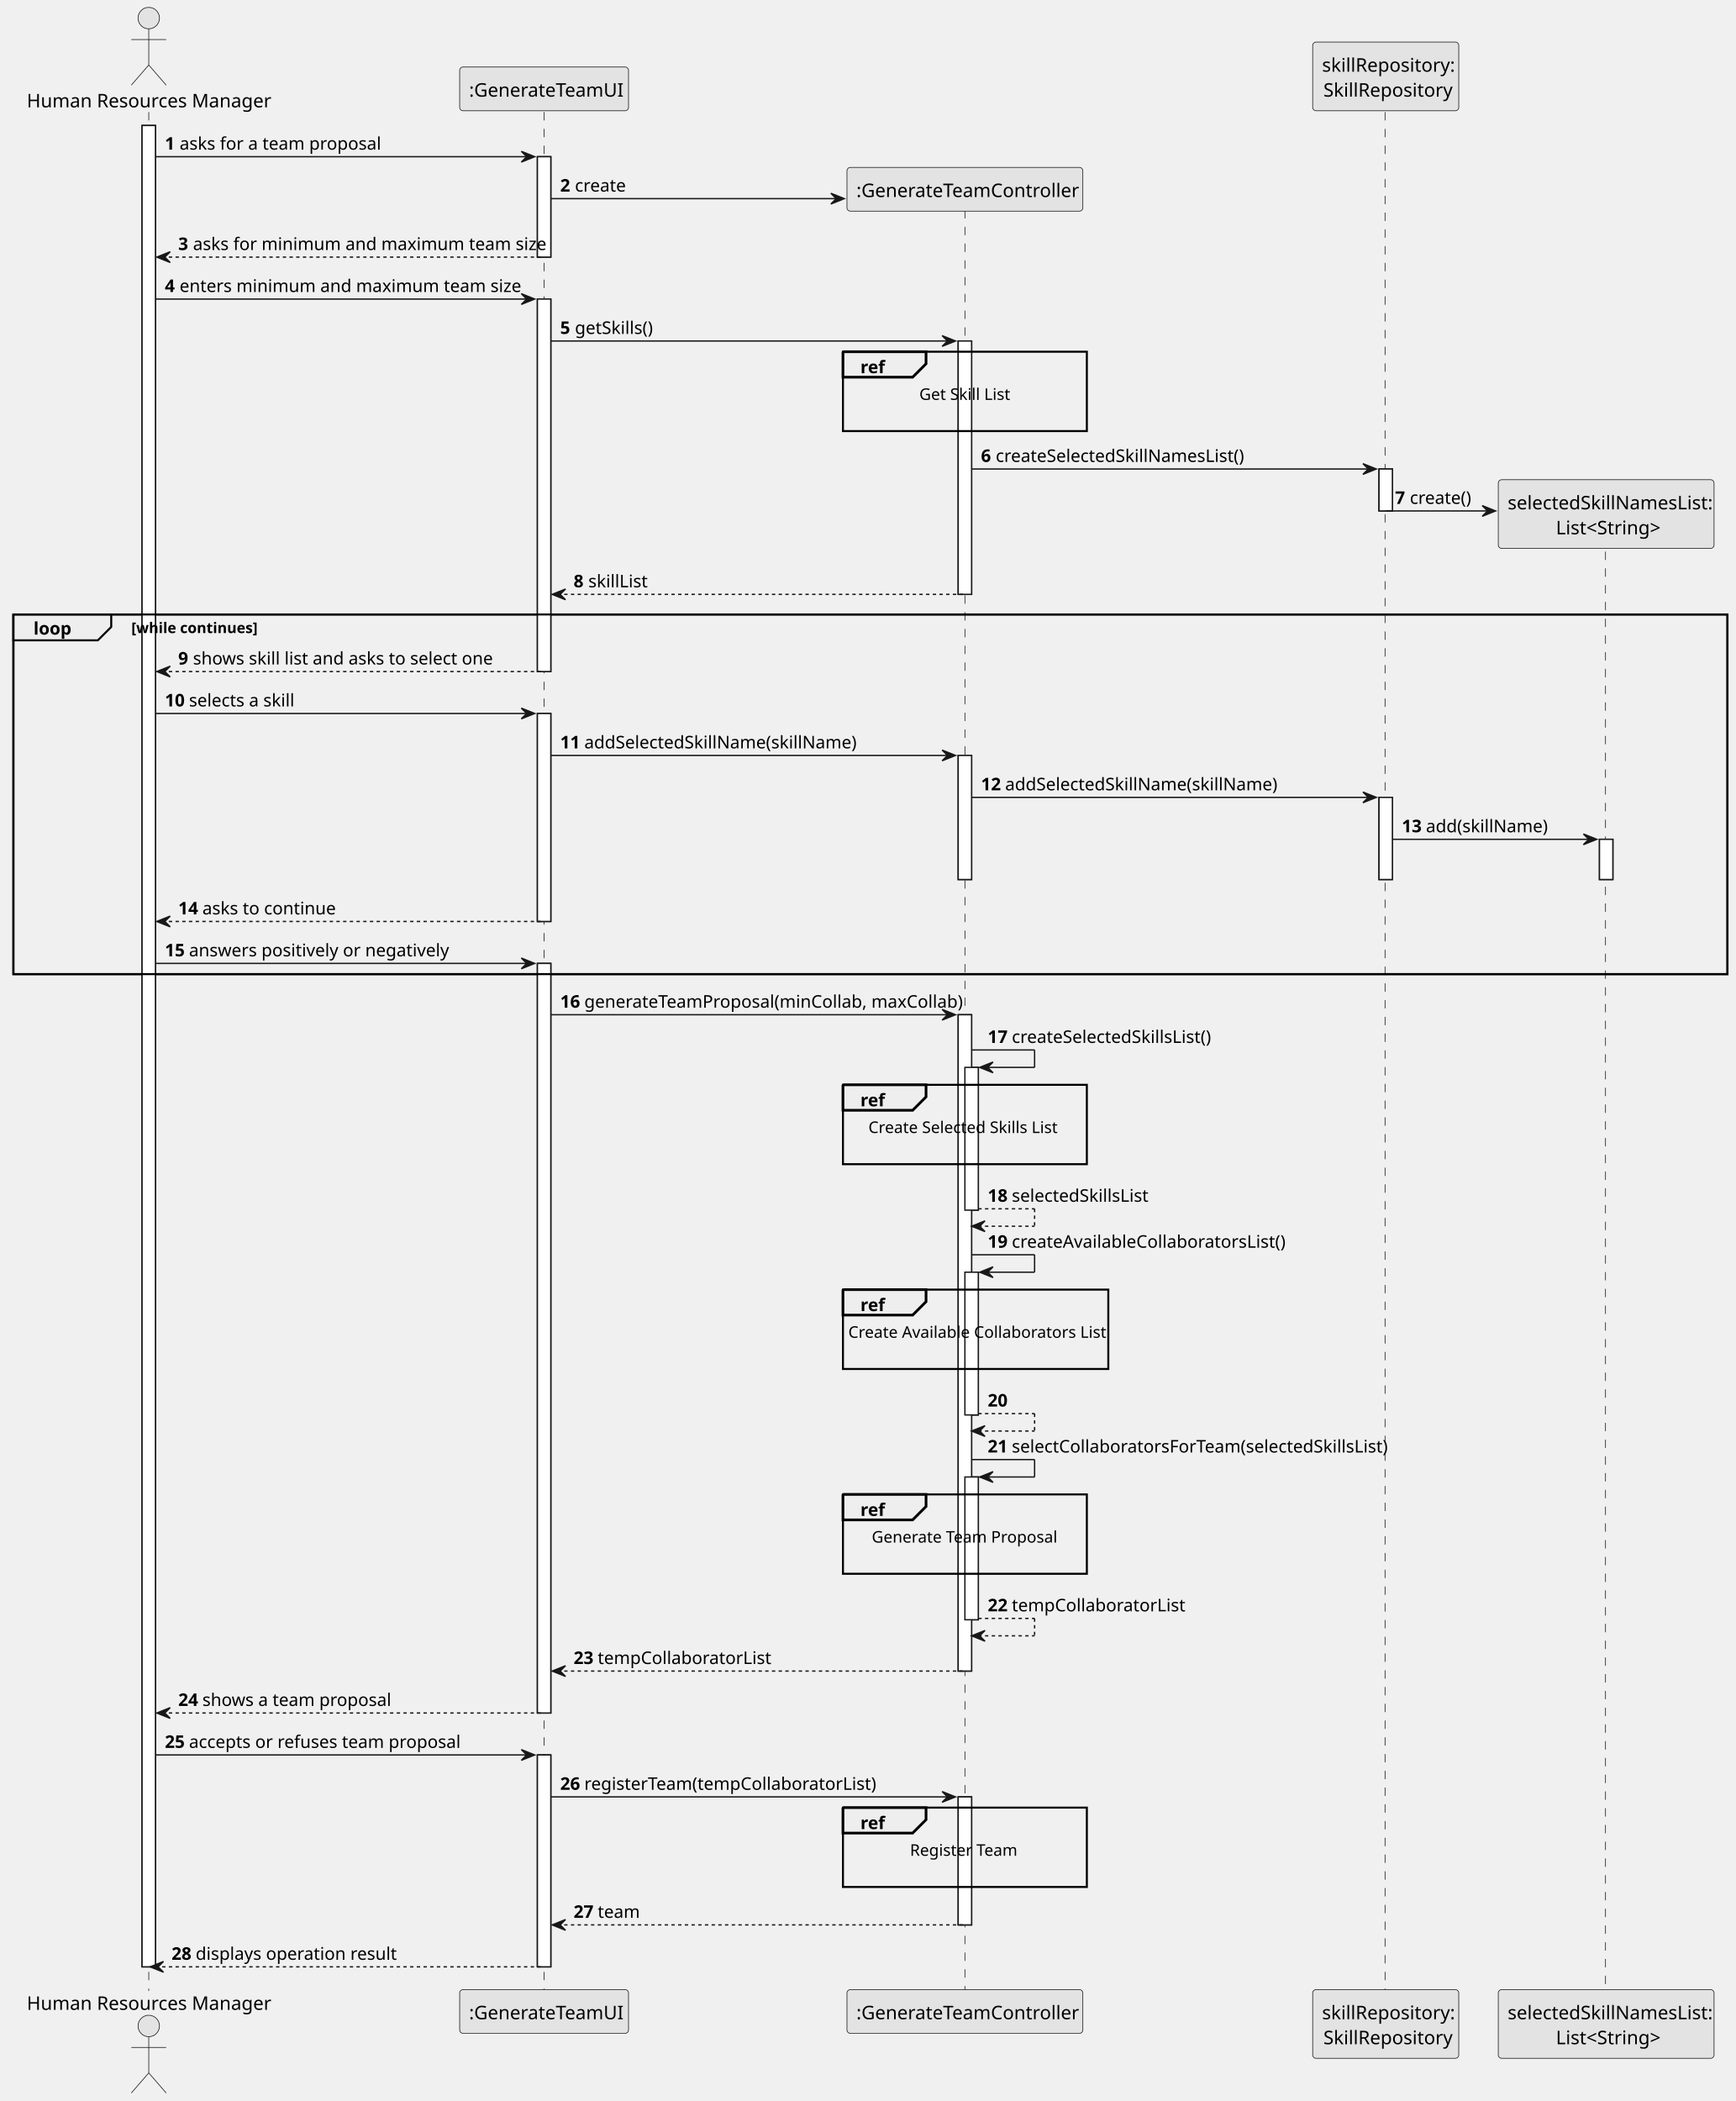
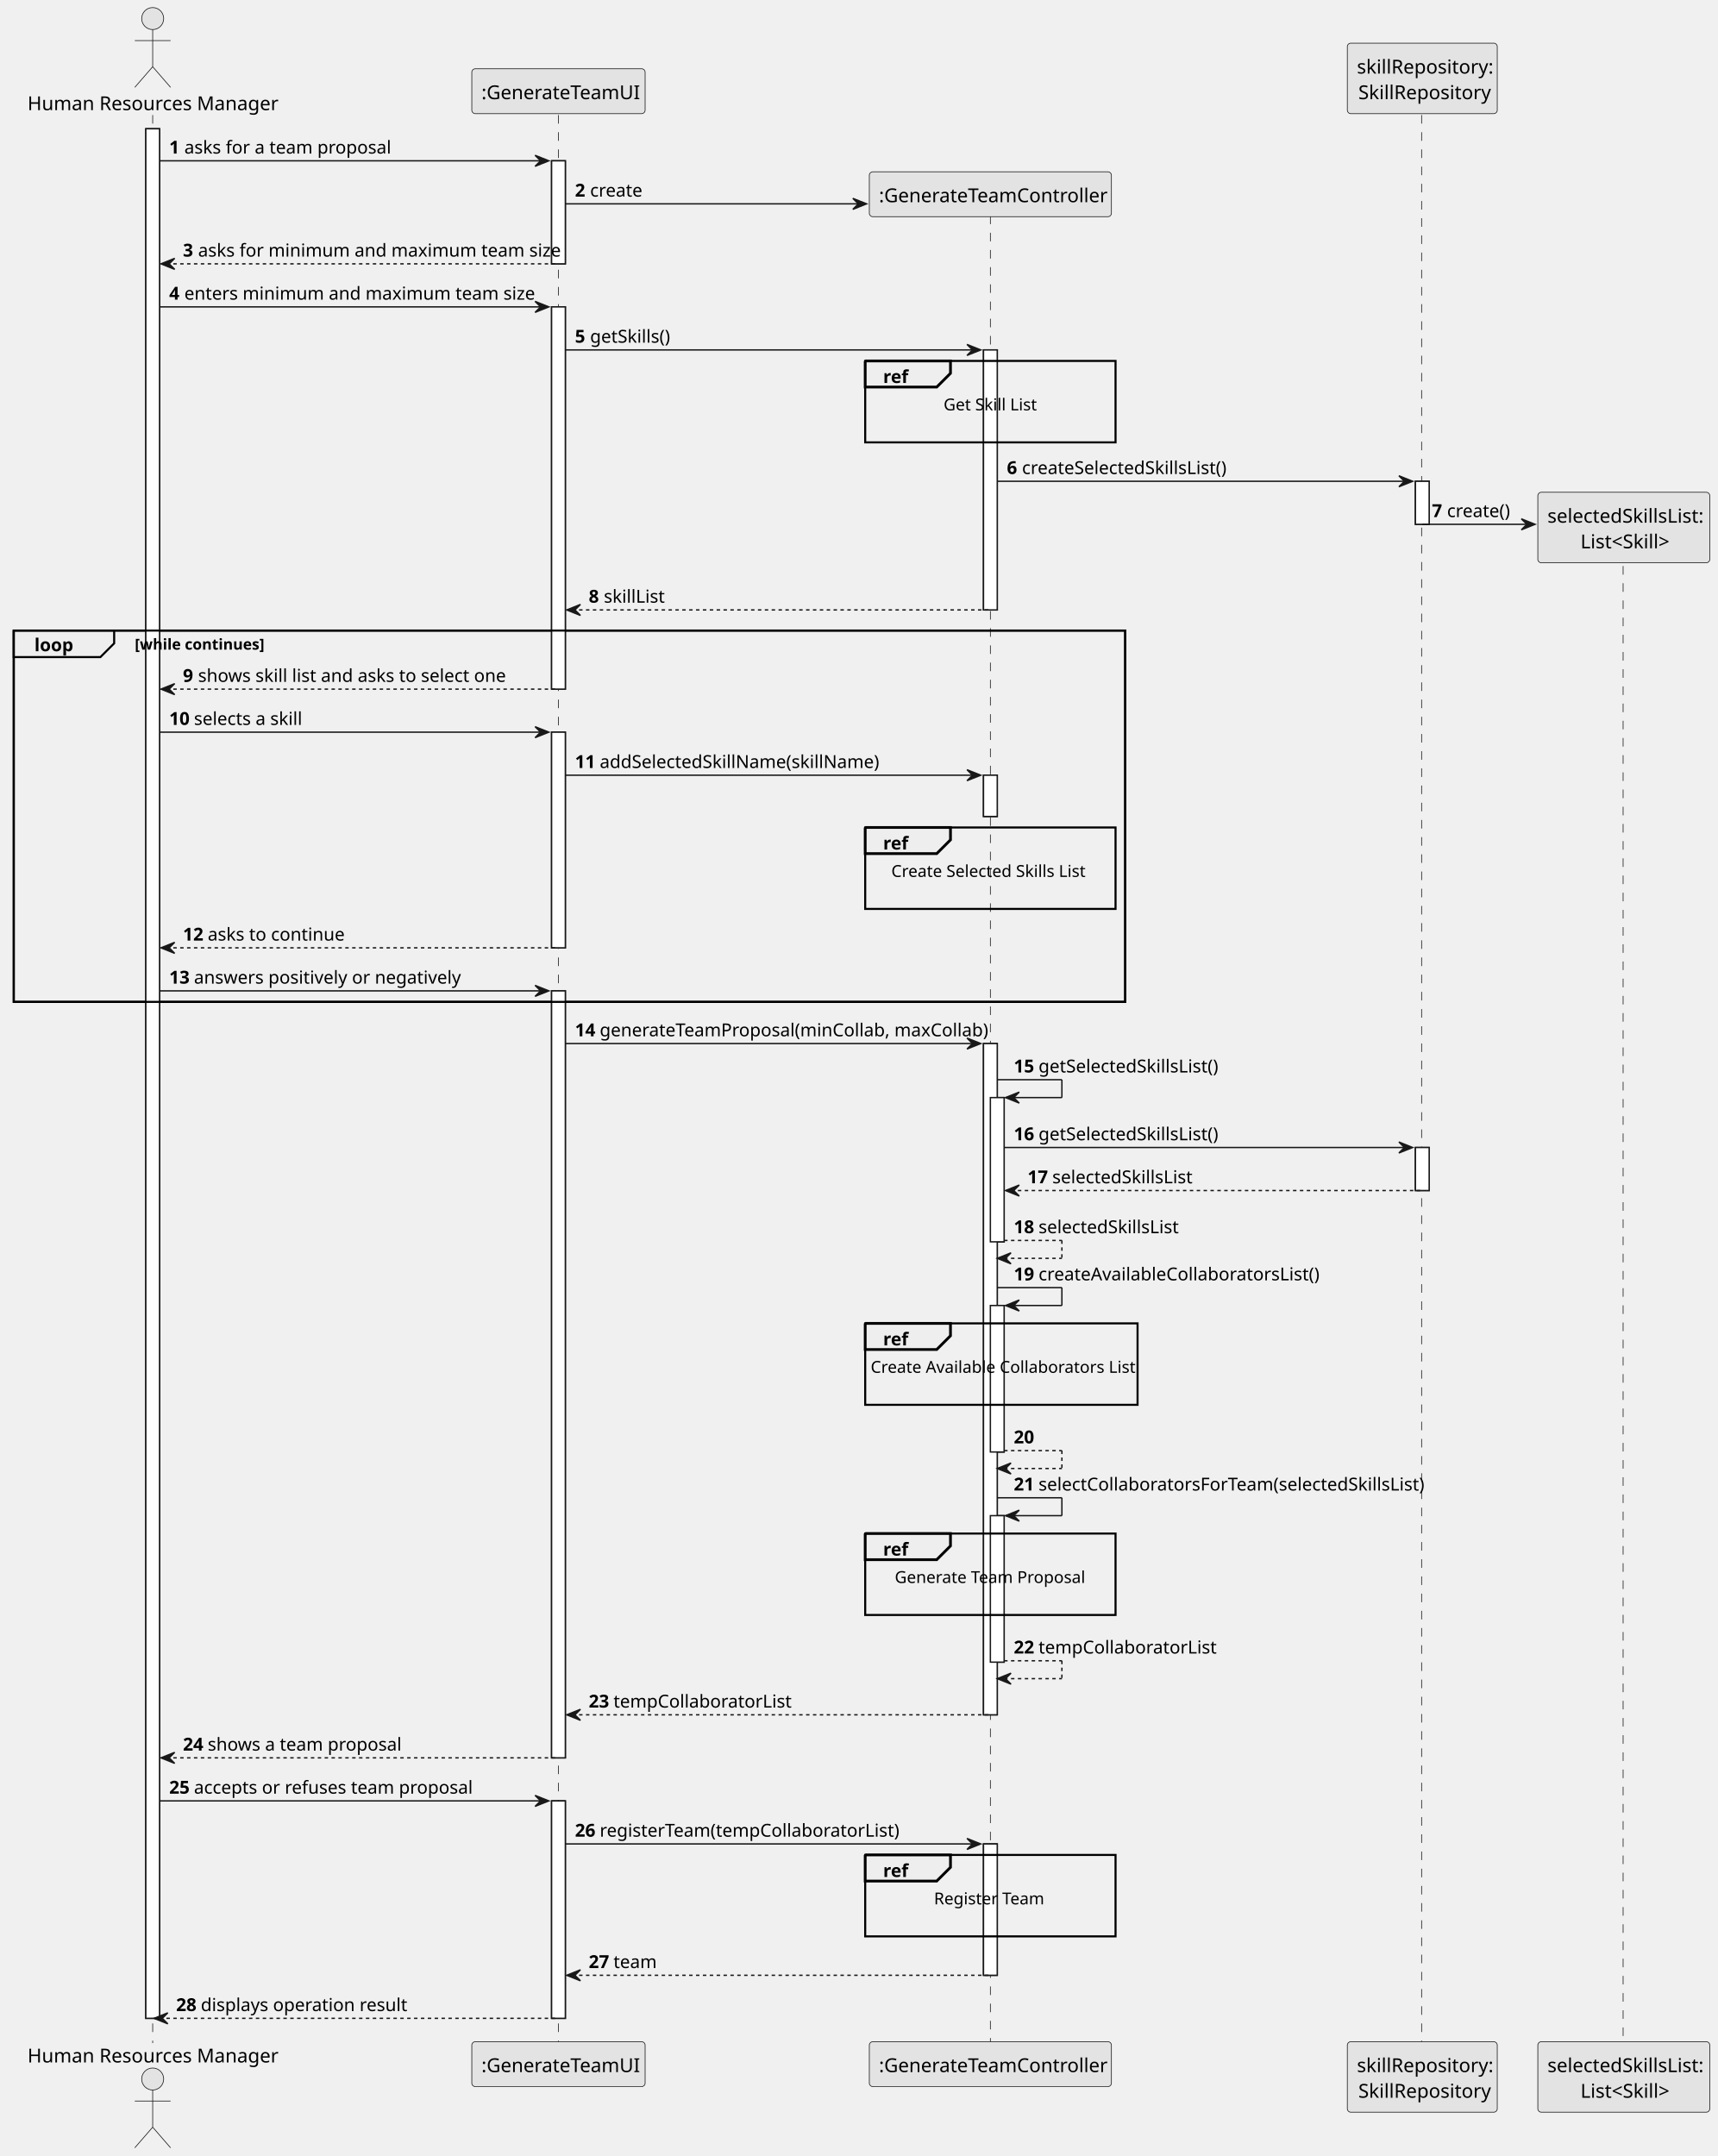
- <svg xmlns="http://www.w3.org/2000/svg" contentStyleType="text/css" height="1254.4px" preserveAspectRatio="none" style="width:1036px;height:1254px;background:#FFFFFF;" version="1.1" viewBox="0 0 1036 1254" width="1036px" zoomAndPan="magnify">
+ <svg xmlns="http://www.w3.org/2000/svg" contentStyleType="text/css" height="1254.4px" preserveAspectRatio="none" style="width:999px;height:1254px;background:#FFFFFF;" version="1.1" viewBox="0 0 999 1254" width="999.2px" zoomAndPan="magnify">
  <defs />
  <g>
    <rect fill="#FFFFFF" height="1099.028" style="stroke:#181818;stroke-width:0.8;" width="8" x="84.8" y="74.897" />
    <rect fill="#FFFFFF" height="59.93" style="stroke:#181818;stroke-width:0.8;" width="8" x="320.8" y="93.53" />
    <rect fill="#FFFFFF" height="222.328" style="stroke:#181818;stroke-width:0.8;" width="8" x="320.8" y="178.492" />
-     <rect fill="#FFFFFF" height="124.131" style="stroke:#181818;stroke-width:0.8;" width="8" x="320.8" y="425.853" />
-     <rect fill="#FFFFFF" height="447.406" style="stroke:#181818;stroke-width:0.8;" width="8" x="320.8" y="575.017" />
+     <rect fill="#FFFFFF" height="125.436" style="stroke:#181818;stroke-width:0.8;" width="8" x="320.8" y="425.853" />
+     <rect fill="#FFFFFF" height="446.102" style="stroke:#181818;stroke-width:0.8;" width="8" x="320.8" y="576.322" />
    <rect fill="#FFFFFF" height="126.469" style="stroke:#181818;stroke-width:0.8;" width="8" x="320.8" y="1047.456" />
    <rect fill="#FFFFFF" height="151.23" style="stroke:#181818;stroke-width:0.8;" width="8" x="572" y="203.525" />
-     <rect fill="#FFFFFF" height="74.066" style="stroke:#181818;stroke-width:0.8;" width="8" x="572" y="450.886" />
-     <rect fill="#FFFFFF" height="391.741" style="stroke:#181818;stroke-width:0.8;" width="8" x="572" y="605.65" />
-     <rect fill="#FFFFFF" height="85.203" style="stroke:#181818;stroke-width:0.8;" width="8" x="576" y="637.083" />
+     <rect fill="#FFFFFF" height="24" style="stroke:#181818;stroke-width:0.8;" width="8" x="572" y="450.886" />
+     <rect fill="#FFFFFF" height="390.436" style="stroke:#181818;stroke-width:0.8;" width="8" x="572" y="606.955" />
+     <rect fill="#FFFFFF" height="83.898" style="stroke:#181818;stroke-width:0.8;" width="8" x="576" y="638.388" />
    <rect fill="#FFFFFF" height="85.203" style="stroke:#181818;stroke-width:0.8;" width="8" x="576" y="759.319" />
    <rect fill="#FFFFFF" height="85.203" style="stroke:#181818;stroke-width:0.8;" width="8" x="576" y="881.555" />
    <rect fill="#FFFFFF" height="76.403" style="stroke:#181818;stroke-width:0.8;" width="8" x="572" y="1072.489" />
    <rect fill="#FFFFFF" height="25.033" style="stroke:#181818;stroke-width:0.8;" width="8" x="823.2" y="279.928" />
-     <rect fill="#FFFFFF" height="49.033" style="stroke:#181818;stroke-width:0.8;" width="8" x="823.2" y="475.919" />
-     <rect fill="#FFFFFF" height="24" style="stroke:#181818;stroke-width:0.8;" width="8" x="954.8" y="500.952" />
-     <rect fill="none" height="214.662" style="stroke:#000000;stroke-width:1.2;" width="1023.2" x="8" y="366.755" />
+     <rect fill="#FFFFFF" height="25.033" style="stroke:#181818;stroke-width:0.8;" width="8" x="823.2" y="667.42" />
+     <rect fill="none" height="215.967" style="stroke:#000000;stroke-width:1.2;" width="646.4" x="8" y="366.755" />
    <line style="stroke:#181818;stroke-width:0.4;stroke-dasharray:5.0,5.0;" x1="88.8" x2="88.8" y1="66.897" y2="1188.325" />
    <line style="stroke:#181818;stroke-width:0.4;stroke-dasharray:5.0,5.0;" x1="324.8" x2="324.8" y1="66.897" y2="1188.325" />
    <line style="stroke:#181818;stroke-width:0.4;stroke-dasharray:5.0,5.0;" x1="576" x2="576" y1="125.378" y2="1188.325" />
    <line style="stroke:#181818;stroke-width:0.4;stroke-dasharray:5.0,5.0;" x1="826.8" x2="826.8" y1="66.897" y2="1188.325" />
-     <line style="stroke:#181818;stroke-width:0.4;stroke-dasharray:5.0,5.0;" x1="958.4" x2="958.4" y1="319.225" y2="1188.325" />
+     <line style="stroke:#181818;stroke-width:0.4;stroke-dasharray:5.0,5.0;" x1="944" x2="944" y1="319.225" y2="1188.325" />
    <text fill="#000000" font-family="sans-serif" font-size="11.2" lengthAdjust="spacing" textLength="140.8" x="16" y="64.086">Human Resources Manager</text>
    <ellipse cx="88.8" cy="10.8" fill="#E3E3E3" rx="6.4" ry="6.4" style="stroke:#181818;stroke-width:0.4;" />
    <path d="M88.8,17.2 L88.8,38.8 M78.4,23.6 L99.2,23.6 M88.8,38.8 L78.4,50.8 M88.8,38.8 L99.2,50.8 " fill="none" style="stroke:#181818;stroke-width:0.4;" />
    <text fill="#000000" font-family="sans-serif" font-size="11.2" lengthAdjust="spacing" textLength="140.8" x="16" y="1199.611">Human Resources Manager</text>
    <ellipse cx="88.8" cy="1209.222" fill="#E3E3E3" rx="6.4" ry="6.4" style="stroke:#181818;stroke-width:0.4;" />
    <path d="M88.8,1215.622 L88.8,1237.222 M78.4,1222.022 L99.2,1222.022 M88.8,1237.222 L78.4,1249.222 M88.8,1237.222 L99.2,1249.222 " fill="none" style="stroke:#181818;stroke-width:0.4;" />
    <rect fill="#E3E3E3" height="26.097" rx="2" ry="2" style="stroke:#181818;stroke-width:0.4;" width="100.8" x="274.4" y="40" />
    <text fill="#000000" font-family="sans-serif" font-size="11.2" lengthAdjust="spacing" textLength="89.6" x="280" y="57.686">:GenerateTeamUI</text>
    <rect fill="#E3E3E3" height="26.097" rx="2" ry="2" style="stroke:#181818;stroke-width:0.4;" width="100.8" x="274.4" y="1187.525" />
    <text fill="#000000" font-family="sans-serif" font-size="11.2" lengthAdjust="spacing" textLength="89.6" x="280" y="1205.211">:GenerateTeamUI</text>
    <rect fill="#E3E3E3" height="26.097" rx="2" ry="2" style="stroke:#181818;stroke-width:0.4;" width="140.8" x="505.6" y="1187.525" />
    <text fill="#000000" font-family="sans-serif" font-size="11.2" lengthAdjust="spacing" textLength="129.6" x="511.2" y="1205.211">:GenerateTeamController</text>
    <rect fill="#E3E3E3" height="40.994" rx="2" ry="2" style="stroke:#181818;stroke-width:0.4;" width="87.2" x="783.6" y="25.103" />
    <text fill="#000000" font-family="sans-serif" font-size="11.2" lengthAdjust="spacing" textLength="76" x="789.2" y="42.789">skillRepository:</text>
    <text fill="#000000" font-family="sans-serif" font-size="11.2" lengthAdjust="spacing" textLength="74.4" x="790" y="57.686">SkillRepository</text>
    <rect fill="#E3E3E3" height="40.994" rx="2" ry="2" style="stroke:#181818;stroke-width:0.4;" width="87.2" x="783.6" y="1187.525" />
    <text fill="#000000" font-family="sans-serif" font-size="11.2" lengthAdjust="spacing" textLength="76" x="789.2" y="1205.211">skillRepository:</text>
    <text fill="#000000" font-family="sans-serif" font-size="11.2" lengthAdjust="spacing" textLength="74.4" x="790" y="1220.108">SkillRepository</text>
-     <rect fill="#E3E3E3" height="40.994" rx="2" ry="2" style="stroke:#181818;stroke-width:0.4;" width="128.8" x="894.4" y="1187.525" />
-     <text fill="#000000" font-family="sans-serif" font-size="11.2" lengthAdjust="spacing" textLength="117.6" x="900" y="1205.211">selectedSkillNamesList:</text>
-     <text fill="#000000" font-family="sans-serif" font-size="11.2" lengthAdjust="spacing" textLength="60" x="928.8" y="1220.108">List&lt;String&gt;</text>
+     <rect fill="#E3E3E3" height="40.994" rx="2" ry="2" style="stroke:#181818;stroke-width:0.4;" width="100" x="894.4" y="1187.525" />
+     <text fill="#000000" font-family="sans-serif" font-size="11.2" lengthAdjust="spacing" textLength="88.8" x="900" y="1205.211">selectedSkillsList:</text>
+     <text fill="#000000" font-family="sans-serif" font-size="11.2" lengthAdjust="spacing" textLength="50.4" x="919.2" y="1220.108">List&lt;Skill&gt;</text>
    <rect fill="#FFFFFF" height="1099.028" style="stroke:#181818;stroke-width:0.8;" width="8" x="84.8" y="74.897" />
    <rect fill="#FFFFFF" height="59.93" style="stroke:#181818;stroke-width:0.8;" width="8" x="320.8" y="93.53" />
    <rect fill="#FFFFFF" height="222.328" style="stroke:#181818;stroke-width:0.8;" width="8" x="320.8" y="178.492" />
-     <rect fill="#FFFFFF" height="124.131" style="stroke:#181818;stroke-width:0.8;" width="8" x="320.8" y="425.853" />
-     <rect fill="#FFFFFF" height="447.406" style="stroke:#181818;stroke-width:0.8;" width="8" x="320.8" y="575.017" />
+     <rect fill="#FFFFFF" height="125.436" style="stroke:#181818;stroke-width:0.8;" width="8" x="320.8" y="425.853" />
+     <rect fill="#FFFFFF" height="446.102" style="stroke:#181818;stroke-width:0.8;" width="8" x="320.8" y="576.322" />
    <rect fill="#FFFFFF" height="126.469" style="stroke:#181818;stroke-width:0.8;" width="8" x="320.8" y="1047.456" />
    <rect fill="#FFFFFF" height="151.23" style="stroke:#181818;stroke-width:0.8;" width="8" x="572" y="203.525" />
-     <rect fill="#FFFFFF" height="74.066" style="stroke:#181818;stroke-width:0.8;" width="8" x="572" y="450.886" />
-     <rect fill="#FFFFFF" height="391.741" style="stroke:#181818;stroke-width:0.8;" width="8" x="572" y="605.65" />
-     <rect fill="#FFFFFF" height="85.203" style="stroke:#181818;stroke-width:0.8;" width="8" x="576" y="637.083" />
+     <rect fill="#FFFFFF" height="24" style="stroke:#181818;stroke-width:0.8;" width="8" x="572" y="450.886" />
+     <rect fill="#FFFFFF" height="390.436" style="stroke:#181818;stroke-width:0.8;" width="8" x="572" y="606.955" />
+     <rect fill="#FFFFFF" height="83.898" style="stroke:#181818;stroke-width:0.8;" width="8" x="576" y="638.388" />
    <rect fill="#FFFFFF" height="85.203" style="stroke:#181818;stroke-width:0.8;" width="8" x="576" y="759.319" />
    <rect fill="#FFFFFF" height="85.203" style="stroke:#181818;stroke-width:0.8;" width="8" x="576" y="881.555" />
    <rect fill="#FFFFFF" height="76.403" style="stroke:#181818;stroke-width:0.8;" width="8" x="572" y="1072.489" />
    <rect fill="#FFFFFF" height="25.033" style="stroke:#181818;stroke-width:0.8;" width="8" x="823.2" y="279.928" />
-     <rect fill="#FFFFFF" height="49.033" style="stroke:#181818;stroke-width:0.8;" width="8" x="823.2" y="475.919" />
-     <rect fill="#FFFFFF" height="24" style="stroke:#181818;stroke-width:0.8;" width="8" x="954.8" y="500.952" />
+     <rect fill="#FFFFFF" height="25.033" style="stroke:#181818;stroke-width:0.8;" width="8" x="823.2" y="667.42" />
    <polygon fill="#181818" points="311.2,90.33,319.2,93.53,311.2,96.73,314.4,93.53" style="stroke:#181818;stroke-width:0.8;" />
    <line style="stroke:#181818;stroke-width:0.8;" x1="92.8" x2="316" y1="93.53" y2="93.53" />
    <text fill="#000000" font-family="sans-serif" font-size="10.4" font-weight="bold" lengthAdjust="spacing" textLength="5.6" x="98.4" y="89.32">1</text>
    <text fill="#000000" font-family="sans-serif" font-size="10.4" lengthAdjust="spacing" textLength="114.4" x="107.2" y="89.32">asks for a team proposal</text>
    <polygon fill="#181818" points="496,115.362,504,118.562,496,121.763,499.2,118.562" style="stroke:#181818;stroke-width:0.8;" />
    <line style="stroke:#181818;stroke-width:0.8;" x1="328.8" x2="500.8" y1="118.562" y2="118.562" />
    <text fill="#000000" font-family="sans-serif" font-size="10.4" font-weight="bold" lengthAdjust="spacing" textLength="5.6" x="334.4" y="114.352">2</text>
    <text fill="#000000" font-family="sans-serif" font-size="10.4" lengthAdjust="spacing" textLength="28.8" x="343.2" y="114.352">create</text>
    <rect fill="#E3E3E3" height="26.097" rx="2" ry="2" style="stroke:#181818;stroke-width:0.4;" width="140.8" x="505.6" y="99.93" />
    <text fill="#000000" font-family="sans-serif" font-size="11.2" lengthAdjust="spacing" textLength="129.6" x="511.2" y="117.616">:GenerateTeamController</text>
    <polygon fill="#181818" points="101.6,150.259,93.6,153.459,101.6,156.659,98.4,153.459" style="stroke:#181818;stroke-width:0.8;" />
    <line style="stroke:#181818;stroke-width:0.8;stroke-dasharray:2.0,2.0;" x1="96.8" x2="324" y1="153.459" y2="153.459" />
    <text fill="#000000" font-family="sans-serif" font-size="10.4" font-weight="bold" lengthAdjust="spacing" textLength="5.6" x="106.4" y="149.249">3</text>
    <text fill="#000000" font-family="sans-serif" font-size="10.4" lengthAdjust="spacing" textLength="200" x="115.2" y="149.249">asks for minimum and maximum team size</text>
    <polygon fill="#181818" points="311.2,175.292,319.2,178.492,311.2,181.692,314.4,178.492" style="stroke:#181818;stroke-width:0.8;" />
    <line style="stroke:#181818;stroke-width:0.8;" x1="92.8" x2="316" y1="178.492" y2="178.492" />
    <text fill="#000000" font-family="sans-serif" font-size="10.4" font-weight="bold" lengthAdjust="spacing" textLength="5.6" x="98.4" y="174.282">4</text>
    <text fill="#000000" font-family="sans-serif" font-size="10.4" lengthAdjust="spacing" textLength="192" x="107.2" y="174.282">enters minimum and maximum team size</text>
    <polygon fill="#181818" points="562.4,200.325,570.4,203.525,562.4,206.725,565.6,203.525" style="stroke:#181818;stroke-width:0.8;" />
    <line style="stroke:#181818;stroke-width:0.8;" x1="328.8" x2="567.2" y1="203.525" y2="203.525" />
    <text fill="#000000" font-family="sans-serif" font-size="10.4" font-weight="bold" lengthAdjust="spacing" textLength="5.6" x="334.4" y="199.315">5</text>
    <text fill="#000000" font-family="sans-serif" font-size="10.4" lengthAdjust="spacing" textLength="46.4" x="343.2" y="199.315">getSkills()</text>
    <rect fill="none" height="47.37" style="stroke:#000000;stroke-width:1.2;" width="145.6" x="503.2" y="209.925" />
    <path d="M503.2,209.925 L552.8,209.925 L552.8,217.125 L544.8,225.125 L503.2,225.125 L503.2,209.925 " fill="#EEEEEE" style="stroke:#000000;stroke-width:1.6;" />
    <text fill="#000000" font-family="sans-serif" font-size="10.4" font-weight="bold" lengthAdjust="spacing" textLength="13.6" x="513.6" y="222.748">ref</text>
    <text fill="#000000" font-family="sans-serif" font-size="9.6" lengthAdjust="spacing" textLength="54.4" x="548.8" y="238.684">Get Skill List</text>
    <text fill="#000000" font-family="sans-serif" font-size="9.6" lengthAdjust="spacing" textLength="2.4" x="574.8" y="251.453"> </text>
    <polygon fill="#181818" points="813.6,276.728,821.6,279.928,813.6,283.128,816.8,279.928" style="stroke:#181818;stroke-width:0.8;" />
    <line style="stroke:#181818;stroke-width:0.8;" x1="580" x2="818.4" y1="279.928" y2="279.928" />
    <text fill="#000000" font-family="sans-serif" font-size="10.4" font-weight="bold" lengthAdjust="spacing" textLength="5.6" x="585.6" y="275.718">6</text>
-     <text fill="#000000" font-family="sans-serif" font-size="10.4" lengthAdjust="spacing" textLength="145.6" x="594.4" y="275.718">createSelectedSkillNamesList()</text>
+     <text fill="#000000" font-family="sans-serif" font-size="10.4" lengthAdjust="spacing" textLength="118.4" x="594.4" y="275.718">createSelectedSkillsList()</text>
    <polygon fill="#181818" points="884.8,301.761,892.8,304.961,884.8,308.161,888,304.961" style="stroke:#181818;stroke-width:0.8;" />
    <line style="stroke:#181818;stroke-width:0.8;" x1="827.2" x2="889.6" y1="304.961" y2="304.961" />
    <text fill="#000000" font-family="sans-serif" font-size="10.4" font-weight="bold" lengthAdjust="spacing" textLength="5.6" x="832.8" y="300.751">7</text>
    <text fill="#000000" font-family="sans-serif" font-size="10.4" lengthAdjust="spacing" textLength="35.2" x="841.6" y="300.751">create()</text>
-     <rect fill="#E3E3E3" height="40.994" rx="2" ry="2" style="stroke:#181818;stroke-width:0.4;" width="128.8" x="894.4" y="286.328" />
-     <text fill="#000000" font-family="sans-serif" font-size="11.2" lengthAdjust="spacing" textLength="117.6" x="900" y="304.014">selectedSkillNamesList:</text>
-     <text fill="#000000" font-family="sans-serif" font-size="11.2" lengthAdjust="spacing" textLength="60" x="928.8" y="318.911">List&lt;String&gt;</text>
+     <rect fill="#E3E3E3" height="40.994" rx="2" ry="2" style="stroke:#181818;stroke-width:0.4;" width="100" x="894.4" y="286.328" />
+     <text fill="#000000" font-family="sans-serif" font-size="11.2" lengthAdjust="spacing" textLength="88.8" x="900" y="304.014">selectedSkillsList:</text>
+     <text fill="#000000" font-family="sans-serif" font-size="11.2" lengthAdjust="spacing" textLength="50.4" x="919.2" y="318.911">List&lt;Skill&gt;</text>
    <polygon fill="#181818" points="337.6,351.555,329.6,354.755,337.6,357.955,334.4,354.755" style="stroke:#181818;stroke-width:0.8;" />
    <line style="stroke:#181818;stroke-width:0.8;stroke-dasharray:2.0,2.0;" x1="332.8" x2="575.2" y1="354.755" y2="354.755" />
    <text fill="#000000" font-family="sans-serif" font-size="10.4" font-weight="bold" lengthAdjust="spacing" textLength="5.6" x="342.4" y="350.545">8</text>
    <text fill="#000000" font-family="sans-serif" font-size="10.4" lengthAdjust="spacing" textLength="35.2" x="351.2" y="350.545">skillList</text>
    <path d="M8,366.755 L66.4,366.755 L66.4,374.188 L58.4,382.188 L8,382.188 L8,366.755 " fill="#EEEEEE" style="stroke:#000000;stroke-width:1.2;" />
-     <rect fill="none" height="214.662" style="stroke:#000000;stroke-width:1.2;" width="1023.2" x="8" y="366.755" />
+     <rect fill="none" height="215.967" style="stroke:#000000;stroke-width:1.2;" width="646.4" x="8" y="366.755" />
    <text fill="#000000" font-family="sans-serif" font-size="10.4" font-weight="bold" lengthAdjust="spacing" textLength="22.4" x="20" y="378.777">loop</text>
    <text fill="#000000" font-family="sans-serif" font-size="8.8" font-weight="bold" lengthAdjust="spacing" textLength="76.8" x="78.4" y="377.851">[while continues]</text>
    <polygon fill="#181818" points="101.6,397.62,93.6,400.82,101.6,404.02,98.4,400.82" style="stroke:#181818;stroke-width:0.8;" />
    <line style="stroke:#181818;stroke-width:0.8;stroke-dasharray:2.0,2.0;" x1="96.8" x2="324" y1="400.82" y2="400.82" />
    <text fill="#000000" font-family="sans-serif" font-size="10.4" font-weight="bold" lengthAdjust="spacing" textLength="5.6" x="106.4" y="396.61">9</text>
    <text fill="#000000" font-family="sans-serif" font-size="10.4" lengthAdjust="spacing" textLength="176.8" x="115.2" y="396.61">shows skill list and asks to select one</text>
    <polygon fill="#181818" points="311.2,422.653,319.2,425.853,311.2,429.053,314.4,425.853" style="stroke:#181818;stroke-width:0.8;" />
    <line style="stroke:#181818;stroke-width:0.8;" x1="92.8" x2="316" y1="425.853" y2="425.853" />
    <text fill="#000000" font-family="sans-serif" font-size="10.4" font-weight="bold" lengthAdjust="spacing" textLength="11.2" x="98.4" y="421.643">10</text>
    <text fill="#000000" font-family="sans-serif" font-size="10.4" lengthAdjust="spacing" textLength="64" x="112.8" y="421.643">selects a skill</text>
    <polygon fill="#181818" points="562.4,447.686,570.4,450.886,562.4,454.086,565.6,450.886" style="stroke:#181818;stroke-width:0.8;" />
    <line style="stroke:#181818;stroke-width:0.8;" x1="328.8" x2="567.2" y1="450.886" y2="450.886" />
    <text fill="#000000" font-family="sans-serif" font-size="10.4" font-weight="bold" lengthAdjust="spacing" textLength="11.2" x="334.4" y="446.676">11</text>
    <text fill="#000000" font-family="sans-serif" font-size="10.4" lengthAdjust="spacing" textLength="156.8" x="348.8" y="446.676">addSelectedSkillName(skillName)</text>
-     <polygon fill="#181818" points="813.6,472.719,821.6,475.919,813.6,479.119,816.8,475.919" style="stroke:#181818;stroke-width:0.8;" />
-     <line style="stroke:#181818;stroke-width:0.8;" x1="580" x2="818.4" y1="475.919" y2="475.919" />
-     <text fill="#000000" font-family="sans-serif" font-size="10.4" font-weight="bold" lengthAdjust="spacing" textLength="11.2" x="585.6" y="471.709">12</text>
-     <text fill="#000000" font-family="sans-serif" font-size="10.4" lengthAdjust="spacing" textLength="156.8" x="600" y="471.709">addSelectedSkillName(skillName)</text>
-     <polygon fill="#181818" points="945.2,497.752,953.2,500.952,945.2,504.152,948.4,500.952" style="stroke:#181818;stroke-width:0.8;" />
-     <line style="stroke:#181818;stroke-width:0.8;" x1="831.2" x2="950" y1="500.952" y2="500.952" />
-     <text fill="#000000" font-family="sans-serif" font-size="10.4" font-weight="bold" lengthAdjust="spacing" textLength="11.2" x="836.8" y="496.741">13</text>
-     <text fill="#000000" font-family="sans-serif" font-size="10.4" lengthAdjust="spacing" textLength="68.8" x="851.2" y="496.741">add(skillName)</text>
-     <polygon fill="#181818" points="101.6,546.784,93.6,549.984,101.6,553.184,98.4,549.984" style="stroke:#181818;stroke-width:0.8;" />
-     <line style="stroke:#181818;stroke-width:0.8;stroke-dasharray:2.0,2.0;" x1="96.8" x2="324" y1="549.984" y2="549.984" />
-     <text fill="#000000" font-family="sans-serif" font-size="10.4" font-weight="bold" lengthAdjust="spacing" textLength="11.2" x="106.4" y="545.774">14</text>
-     <text fill="#000000" font-family="sans-serif" font-size="10.4" lengthAdjust="spacing" textLength="76.8" x="120.8" y="545.774">asks to continue</text>
-     <polygon fill="#181818" points="311.2,571.817,319.2,575.017,311.2,578.217,314.4,575.017" style="stroke:#181818;stroke-width:0.8;" />
-     <line style="stroke:#181818;stroke-width:0.8;" x1="92.8" x2="316" y1="575.017" y2="575.017" />
-     <text fill="#000000" font-family="sans-serif" font-size="10.4" font-weight="bold" lengthAdjust="spacing" textLength="11.2" x="98.4" y="570.807">15</text>
-     <text fill="#000000" font-family="sans-serif" font-size="10.4" lengthAdjust="spacing" textLength="144.8" x="112.8" y="570.807">answers positively or negatively</text>
-     <polygon fill="#181818" points="562.4,602.45,570.4,605.65,562.4,608.85,565.6,605.65" style="stroke:#181818;stroke-width:0.8;" />
-     <line style="stroke:#181818;stroke-width:0.8;" x1="328.8" x2="567.2" y1="605.65" y2="605.65" />
-     <text fill="#000000" font-family="sans-serif" font-size="10.4" font-weight="bold" lengthAdjust="spacing" textLength="11.2" x="334.4" y="601.44">16</text>
-     <text fill="#000000" font-family="sans-serif" font-size="10.4" lengthAdjust="spacing" textLength="213.6" x="348.8" y="601.44">generateTeamProposal(minCollab, maxCollab)</text>
-     <line style="stroke:#181818;stroke-width:0.8;" x1="580" x2="617.6" y1="626.683" y2="626.683" />
-     <line style="stroke:#181818;stroke-width:0.8;" x1="617.6" x2="617.6" y1="626.683" y2="637.083" />
-     <line style="stroke:#181818;stroke-width:0.8;" x1="584.8" x2="617.6" y1="637.083" y2="637.083" />
-     <polygon fill="#181818" points="592.8,633.883,584.8,637.083,592.8,640.283,589.6,637.083" style="stroke:#181818;stroke-width:0.8;" />
-     <text fill="#000000" font-family="sans-serif" font-size="10.4" font-weight="bold" lengthAdjust="spacing" textLength="11.2" x="589.6" y="622.473">17</text>
-     <text fill="#000000" font-family="sans-serif" font-size="10.4" lengthAdjust="spacing" textLength="118.4" x="604" y="622.473">createSelectedSkillsList()</text>
-     <rect fill="none" height="47.37" style="stroke:#000000;stroke-width:1.2;" width="145.6" x="503.2" y="647.483" />
-     <path d="M503.2,647.483 L552.8,647.483 L552.8,654.683 L544.8,662.683 L503.2,662.683 L503.2,647.483 " fill="#EEEEEE" style="stroke:#000000;stroke-width:1.6;" />
-     <text fill="#000000" font-family="sans-serif" font-size="10.4" font-weight="bold" lengthAdjust="spacing" textLength="13.6" x="513.6" y="660.306">ref</text>
-     <text fill="#000000" font-family="sans-serif" font-size="9.6" lengthAdjust="spacing" textLength="115.2" x="518.4" y="676.242">Create Selected Skills List</text>
-     <text fill="#000000" font-family="sans-serif" font-size="9.6" lengthAdjust="spacing" textLength="2.4" x="574.8" y="689.011"> </text>
+     <rect fill="none" height="47.37" style="stroke:#000000;stroke-width:1.2;" width="145.6" x="503.2" y="481.286" />
+     <path d="M503.2,481.286 L552.8,481.286 L552.8,488.486 L544.8,496.486 L503.2,496.486 L503.2,481.286 " fill="#EEEEEE" style="stroke:#000000;stroke-width:1.6;" />
+     <text fill="#000000" font-family="sans-serif" font-size="10.4" font-weight="bold" lengthAdjust="spacing" textLength="13.6" x="513.6" y="494.109">ref</text>
+     <text fill="#000000" font-family="sans-serif" font-size="9.6" lengthAdjust="spacing" textLength="115.2" x="518.4" y="510.045">Create Selected Skills List</text>
+     <text fill="#000000" font-family="sans-serif" font-size="9.6" lengthAdjust="spacing" textLength="2.4" x="574.8" y="522.814"> </text>
+     <polygon fill="#181818" points="101.6,548.089,93.6,551.289,101.6,554.489,98.4,551.289" style="stroke:#181818;stroke-width:0.8;" />
+     <line style="stroke:#181818;stroke-width:0.8;stroke-dasharray:2.0,2.0;" x1="96.8" x2="324" y1="551.289" y2="551.289" />
+     <text fill="#000000" font-family="sans-serif" font-size="10.4" font-weight="bold" lengthAdjust="spacing" textLength="11.2" x="106.4" y="547.079">12</text>
+     <text fill="#000000" font-family="sans-serif" font-size="10.4" lengthAdjust="spacing" textLength="76.8" x="120.8" y="547.079">asks to continue</text>
+     <polygon fill="#181818" points="311.2,573.122,319.2,576.322,311.2,579.522,314.4,576.322" style="stroke:#181818;stroke-width:0.8;" />
+     <line style="stroke:#181818;stroke-width:0.8;" x1="92.8" x2="316" y1="576.322" y2="576.322" />
+     <text fill="#000000" font-family="sans-serif" font-size="10.4" font-weight="bold" lengthAdjust="spacing" textLength="11.2" x="98.4" y="572.112">13</text>
+     <text fill="#000000" font-family="sans-serif" font-size="10.4" lengthAdjust="spacing" textLength="144.8" x="112.8" y="572.112">answers positively or negatively</text>
+     <polygon fill="#181818" points="562.4,603.755,570.4,606.955,562.4,610.155,565.6,606.955" style="stroke:#181818;stroke-width:0.8;" />
+     <line style="stroke:#181818;stroke-width:0.8;" x1="328.8" x2="567.2" y1="606.955" y2="606.955" />
+     <text fill="#000000" font-family="sans-serif" font-size="10.4" font-weight="bold" lengthAdjust="spacing" textLength="11.2" x="334.4" y="602.745">14</text>
+     <text fill="#000000" font-family="sans-serif" font-size="10.4" lengthAdjust="spacing" textLength="213.6" x="348.8" y="602.745">generateTeamProposal(minCollab, maxCollab)</text>
+     <line style="stroke:#181818;stroke-width:0.8;" x1="580" x2="617.6" y1="627.987" y2="627.987" />
+     <line style="stroke:#181818;stroke-width:0.8;" x1="617.6" x2="617.6" y1="627.987" y2="638.388" />
+     <line style="stroke:#181818;stroke-width:0.8;" x1="584.8" x2="617.6" y1="638.388" y2="638.388" />
+     <polygon fill="#181818" points="592.8,635.188,584.8,638.388,592.8,641.587,589.6,638.388" style="stroke:#181818;stroke-width:0.8;" />
+     <text fill="#000000" font-family="sans-serif" font-size="10.4" font-weight="bold" lengthAdjust="spacing" textLength="11.2" x="589.6" y="623.777">15</text>
+     <text fill="#000000" font-family="sans-serif" font-size="10.4" lengthAdjust="spacing" textLength="104" x="604" y="623.777">getSelectedSkillsList()</text>
+     <polygon fill="#181818" points="813.6,664.22,821.6,667.42,813.6,670.62,816.8,667.42" style="stroke:#181818;stroke-width:0.8;" />
+     <line style="stroke:#181818;stroke-width:0.8;" x1="584" x2="818.4" y1="667.42" y2="667.42" />
+     <text fill="#000000" font-family="sans-serif" font-size="10.4" font-weight="bold" lengthAdjust="spacing" textLength="11.2" x="589.6" y="663.21">16</text>
+     <text fill="#000000" font-family="sans-serif" font-size="10.4" lengthAdjust="spacing" textLength="104" x="604" y="663.21">getSelectedSkillsList()</text>
+     <polygon fill="#181818" points="592.8,689.253,584.8,692.453,592.8,695.653,589.6,692.453" style="stroke:#181818;stroke-width:0.8;" />
+     <line style="stroke:#181818;stroke-width:0.8;stroke-dasharray:2.0,2.0;" x1="588" x2="826.4" y1="692.453" y2="692.453" />
+     <text fill="#000000" font-family="sans-serif" font-size="10.4" font-weight="bold" lengthAdjust="spacing" textLength="11.2" x="597.6" y="688.243">17</text>
+     <text fill="#000000" font-family="sans-serif" font-size="10.4" lengthAdjust="spacing" textLength="81.6" x="612" y="688.243">selectedSkillsList</text>
    <line style="stroke:#181818;stroke-width:0.8;stroke-dasharray:2.0,2.0;" x1="584" x2="617.6" y1="721.486" y2="721.486" />
    <line style="stroke:#181818;stroke-width:0.8;stroke-dasharray:2.0,2.0;" x1="617.6" x2="617.6" y1="721.486" y2="731.886" />
    <line style="stroke:#181818;stroke-width:0.8;stroke-dasharray:2.0,2.0;" x1="580" x2="617.6" y1="731.886" y2="731.886" />
    <polygon fill="#181818" points="588,728.686,580,731.886,588,735.086,584.8,731.886" style="stroke:#181818;stroke-width:0.8;" />
    <text fill="#000000" font-family="sans-serif" font-size="10.4" font-weight="bold" lengthAdjust="spacing" textLength="11.2" x="589.6" y="717.276">18</text>
    <text fill="#000000" font-family="sans-serif" font-size="10.4" lengthAdjust="spacing" textLength="81.6" x="604" y="717.276">selectedSkillsList</text>
    <line style="stroke:#181818;stroke-width:0.8;" x1="580" x2="617.6" y1="748.919" y2="748.919" />
    <line style="stroke:#181818;stroke-width:0.8;" x1="617.6" x2="617.6" y1="748.919" y2="759.319" />
    <line style="stroke:#181818;stroke-width:0.8;" x1="584.8" x2="617.6" y1="759.319" y2="759.319" />
    <polygon fill="#181818" points="592.8,756.119,584.8,759.319,592.8,762.519,589.6,759.319" style="stroke:#181818;stroke-width:0.8;" />
    <text fill="#000000" font-family="sans-serif" font-size="10.4" font-weight="bold" lengthAdjust="spacing" textLength="11.2" x="589.6" y="744.709">19</text>
    <text fill="#000000" font-family="sans-serif" font-size="10.4" lengthAdjust="spacing" textLength="153.6" x="604" y="744.709">createAvailableCollaboratorsList()</text>
    <rect fill="none" height="47.37" style="stroke:#000000;stroke-width:1.2;" width="158.4" x="503.2" y="769.719" />
    <path d="M503.2,769.719 L552.8,769.719 L552.8,776.919 L544.8,784.919 L503.2,784.919 L503.2,769.719 " fill="#EEEEEE" style="stroke:#000000;stroke-width:1.6;" />
    <text fill="#000000" font-family="sans-serif" font-size="10.4" font-weight="bold" lengthAdjust="spacing" textLength="13.6" x="513.6" y="782.541">ref</text>
    <text fill="#000000" font-family="sans-serif" font-size="9.6" lengthAdjust="spacing" textLength="152" x="506.4" y="798.478">Create Available Collaborators List</text>
    <text fill="#000000" font-family="sans-serif" font-size="9.6" lengthAdjust="spacing" textLength="2.4" x="581.2" y="811.247"> </text>
    <line style="stroke:#181818;stroke-width:0.8;stroke-dasharray:2.0,2.0;" x1="584" x2="617.6" y1="843.722" y2="843.722" />
    <line style="stroke:#181818;stroke-width:0.8;stroke-dasharray:2.0,2.0;" x1="617.6" x2="617.6" y1="843.722" y2="854.122" />
    <line style="stroke:#181818;stroke-width:0.8;stroke-dasharray:2.0,2.0;" x1="580" x2="617.6" y1="854.122" y2="854.122" />
    <polygon fill="#181818" points="588,850.922,580,854.122,588,857.322,584.8,854.122" style="stroke:#181818;stroke-width:0.8;" />
    <text fill="#000000" font-family="sans-serif" font-size="10.4" font-weight="bold" lengthAdjust="spacing" textLength="11.2" x="589.6" y="839.512">20</text>
    <text fill="#000000" font-family="sans-serif" font-size="10.4" lengthAdjust="spacing" textLength="3.2" x="604" y="839.512"> </text>
    <line style="stroke:#181818;stroke-width:0.8;" x1="580" x2="617.6" y1="871.155" y2="871.155" />
    <line style="stroke:#181818;stroke-width:0.8;" x1="617.6" x2="617.6" y1="871.155" y2="881.555" />
    <line style="stroke:#181818;stroke-width:0.8;" x1="584.8" x2="617.6" y1="881.555" y2="881.555" />
    <polygon fill="#181818" points="592.8,878.355,584.8,881.555,592.8,884.755,589.6,881.555" style="stroke:#181818;stroke-width:0.8;" />
    <text fill="#000000" font-family="sans-serif" font-size="10.4" font-weight="bold" lengthAdjust="spacing" textLength="11.2" x="589.6" y="866.944">21</text>
    <text fill="#000000" font-family="sans-serif" font-size="10.4" lengthAdjust="spacing" textLength="217.6" x="604" y="866.944">selectCollaboratorsForTeam(selectedSkillsList)</text>
    <rect fill="none" height="47.37" style="stroke:#000000;stroke-width:1.2;" width="145.6" x="503.2" y="891.955" />
    <path d="M503.2,891.955 L552.8,891.955 L552.8,899.155 L544.8,907.155 L503.2,907.155 L503.2,891.955 " fill="#EEEEEE" style="stroke:#000000;stroke-width:1.6;" />
    <text fill="#000000" font-family="sans-serif" font-size="10.4" font-weight="bold" lengthAdjust="spacing" textLength="13.6" x="513.6" y="904.777">ref</text>
    <text fill="#000000" font-family="sans-serif" font-size="9.6" lengthAdjust="spacing" textLength="111.2" x="520.4" y="920.714">Generate Team Proposal</text>
    <text fill="#000000" font-family="sans-serif" font-size="9.6" lengthAdjust="spacing" textLength="2.4" x="574.8" y="933.483"> </text>
    <line style="stroke:#181818;stroke-width:0.8;stroke-dasharray:2.0,2.0;" x1="584" x2="617.6" y1="965.958" y2="965.958" />
    <line style="stroke:#181818;stroke-width:0.8;stroke-dasharray:2.0,2.0;" x1="617.6" x2="617.6" y1="965.958" y2="976.358" />
    <line style="stroke:#181818;stroke-width:0.8;stroke-dasharray:2.0,2.0;" x1="580" x2="617.6" y1="976.358" y2="976.358" />
    <polygon fill="#181818" points="588,973.158,580,976.358,588,979.558,584.8,976.358" style="stroke:#181818;stroke-width:0.8;" />
    <text fill="#000000" font-family="sans-serif" font-size="10.4" font-weight="bold" lengthAdjust="spacing" textLength="11.2" x="589.6" y="961.748">22</text>
    <text fill="#000000" font-family="sans-serif" font-size="10.4" lengthAdjust="spacing" textLength="95.2" x="604" y="961.748">tempCollaboratorList</text>
    <polygon fill="#181818" points="337.6,994.191,329.6,997.391,337.6,1000.591,334.4,997.391" style="stroke:#181818;stroke-width:0.8;" />
    <line style="stroke:#181818;stroke-width:0.8;stroke-dasharray:2.0,2.0;" x1="332.8" x2="575.2" y1="997.391" y2="997.391" />
    <text fill="#000000" font-family="sans-serif" font-size="10.4" font-weight="bold" lengthAdjust="spacing" textLength="11.2" x="342.4" y="993.181">23</text>
    <text fill="#000000" font-family="sans-serif" font-size="10.4" lengthAdjust="spacing" textLength="95.2" x="356.8" y="993.181">tempCollaboratorList</text>
    <polygon fill="#181818" points="101.6,1019.223,93.6,1022.423,101.6,1025.623,98.4,1022.423" style="stroke:#181818;stroke-width:0.8;" />
    <line style="stroke:#181818;stroke-width:0.8;stroke-dasharray:2.0,2.0;" x1="96.8" x2="324" y1="1022.423" y2="1022.423" />
    <text fill="#000000" font-family="sans-serif" font-size="10.4" font-weight="bold" lengthAdjust="spacing" textLength="11.2" x="106.4" y="1018.213">24</text>
    <text fill="#000000" font-family="sans-serif" font-size="10.4" lengthAdjust="spacing" textLength="107.2" x="120.8" y="1018.213">shows a team proposal</text>
    <polygon fill="#181818" points="311.2,1044.256,319.2,1047.456,311.2,1050.656,314.4,1047.456" style="stroke:#181818;stroke-width:0.8;" />
    <line style="stroke:#181818;stroke-width:0.8;" x1="92.8" x2="316" y1="1047.456" y2="1047.456" />
    <text fill="#000000" font-family="sans-serif" font-size="10.4" font-weight="bold" lengthAdjust="spacing" textLength="11.2" x="98.4" y="1043.246">25</text>
    <text fill="#000000" font-family="sans-serif" font-size="10.4" lengthAdjust="spacing" textLength="154.4" x="112.8" y="1043.246">accepts or refuses team proposal</text>
    <polygon fill="#181818" points="562.4,1069.289,570.4,1072.489,562.4,1075.689,565.6,1072.489" style="stroke:#181818;stroke-width:0.8;" />
    <line style="stroke:#181818;stroke-width:0.8;" x1="328.8" x2="567.2" y1="1072.489" y2="1072.489" />
    <text fill="#000000" font-family="sans-serif" font-size="10.4" font-weight="bold" lengthAdjust="spacing" textLength="11.2" x="334.4" y="1068.279">26</text>
    <text fill="#000000" font-family="sans-serif" font-size="10.4" lengthAdjust="spacing" textLength="161.6" x="348.8" y="1068.279">registerTeam(tempCollaboratorList)</text>
    <rect fill="none" height="47.37" style="stroke:#000000;stroke-width:1.2;" width="145.6" x="503.2" y="1078.889" />
    <path d="M503.2,1078.889 L552.8,1078.889 L552.8,1086.089 L544.8,1094.089 L503.2,1094.089 L503.2,1078.889 " fill="#EEEEEE" style="stroke:#000000;stroke-width:1.6;" />
    <text fill="#000000" font-family="sans-serif" font-size="10.4" font-weight="bold" lengthAdjust="spacing" textLength="13.6" x="513.6" y="1091.712">ref</text>
    <text fill="#000000" font-family="sans-serif" font-size="9.6" lengthAdjust="spacing" textLength="65.6" x="543.2" y="1107.648">Register Team</text>
    <text fill="#000000" font-family="sans-serif" font-size="9.6" lengthAdjust="spacing" textLength="2.4" x="574.8" y="1120.417"> </text>
    <polygon fill="#181818" points="337.6,1145.692,329.6,1148.892,337.6,1152.092,334.4,1148.892" style="stroke:#181818;stroke-width:0.8;" />
    <line style="stroke:#181818;stroke-width:0.8;stroke-dasharray:2.0,2.0;" x1="332.8" x2="575.2" y1="1148.892" y2="1148.892" />
    <text fill="#000000" font-family="sans-serif" font-size="10.4" font-weight="bold" lengthAdjust="spacing" textLength="11.2" x="342.4" y="1144.682">27</text>
    <text fill="#000000" font-family="sans-serif" font-size="10.4" lengthAdjust="spacing" textLength="23.2" x="356.8" y="1144.682">team</text>
    <polygon fill="#181818" points="97.6,1170.725,89.6,1173.925,97.6,1177.125,94.4,1173.925" style="stroke:#181818;stroke-width:0.8;" />
    <line style="stroke:#181818;stroke-width:0.8;stroke-dasharray:2.0,2.0;" x1="92.8" x2="324" y1="1173.925" y2="1173.925" />
    <text fill="#000000" font-family="sans-serif" font-size="10.4" font-weight="bold" lengthAdjust="spacing" textLength="11.2" x="102.4" y="1169.715">28</text>
    <text fill="#000000" font-family="sans-serif" font-size="10.4" lengthAdjust="spacing" textLength="112.8" x="116.8" y="1169.715">displays operation result</text>
  </g>
</svg>
